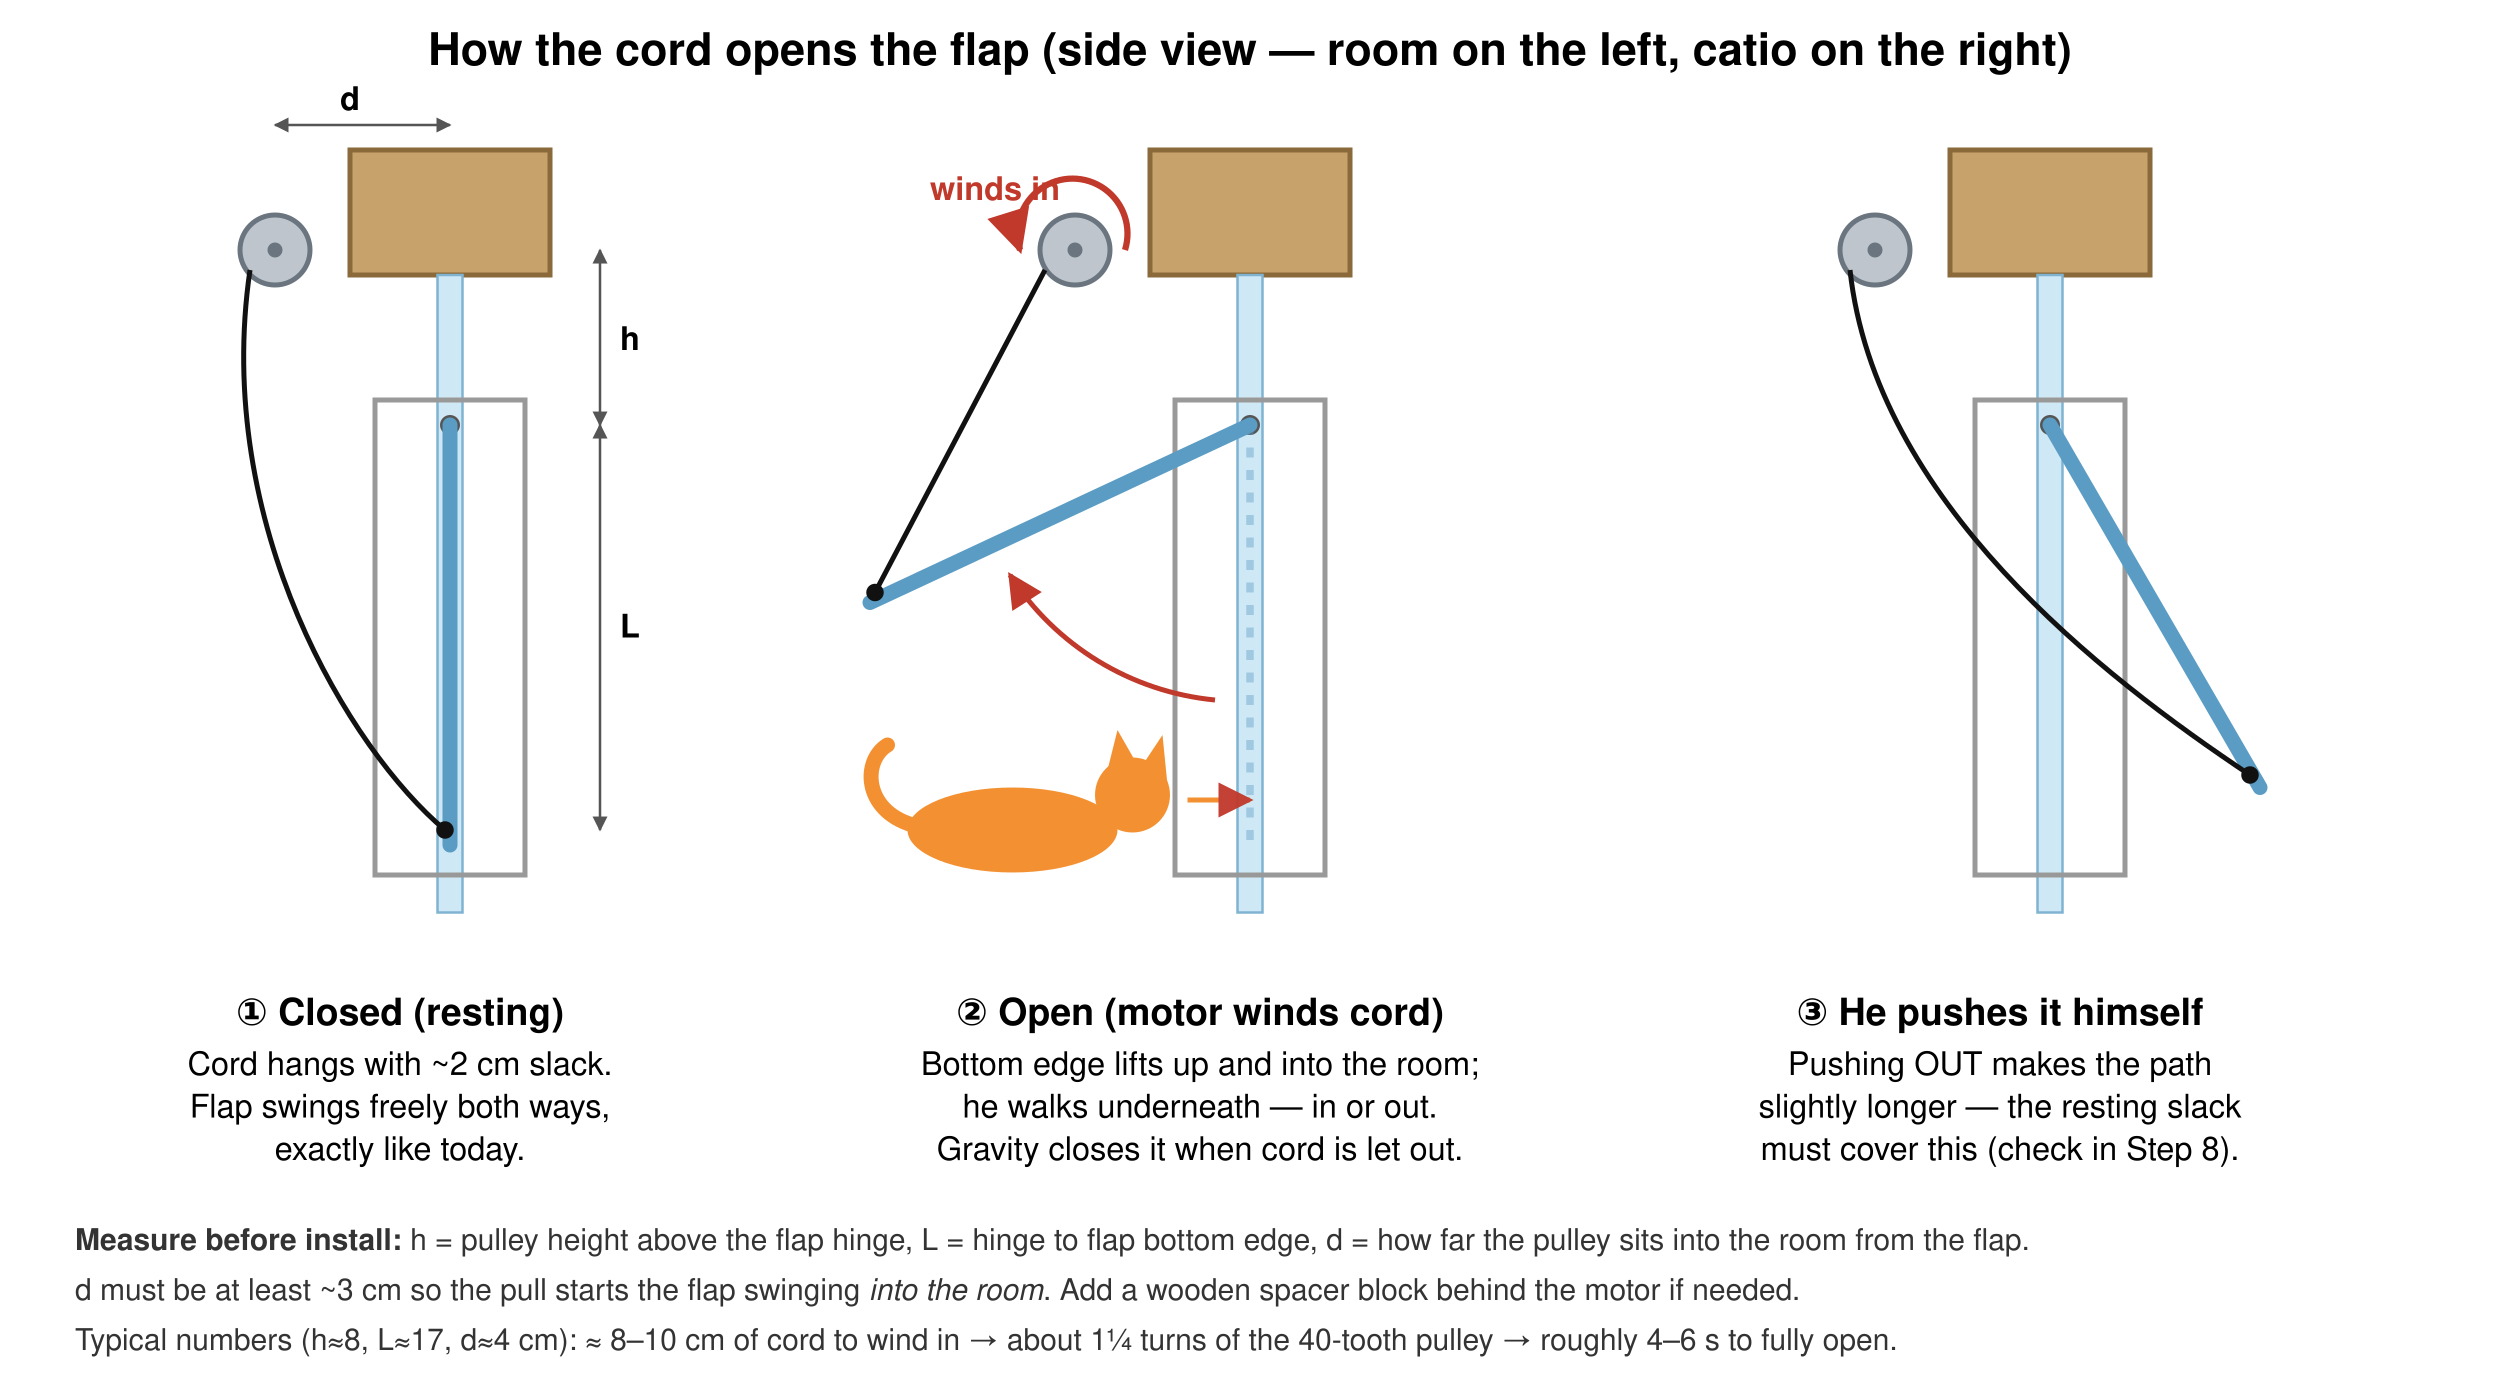
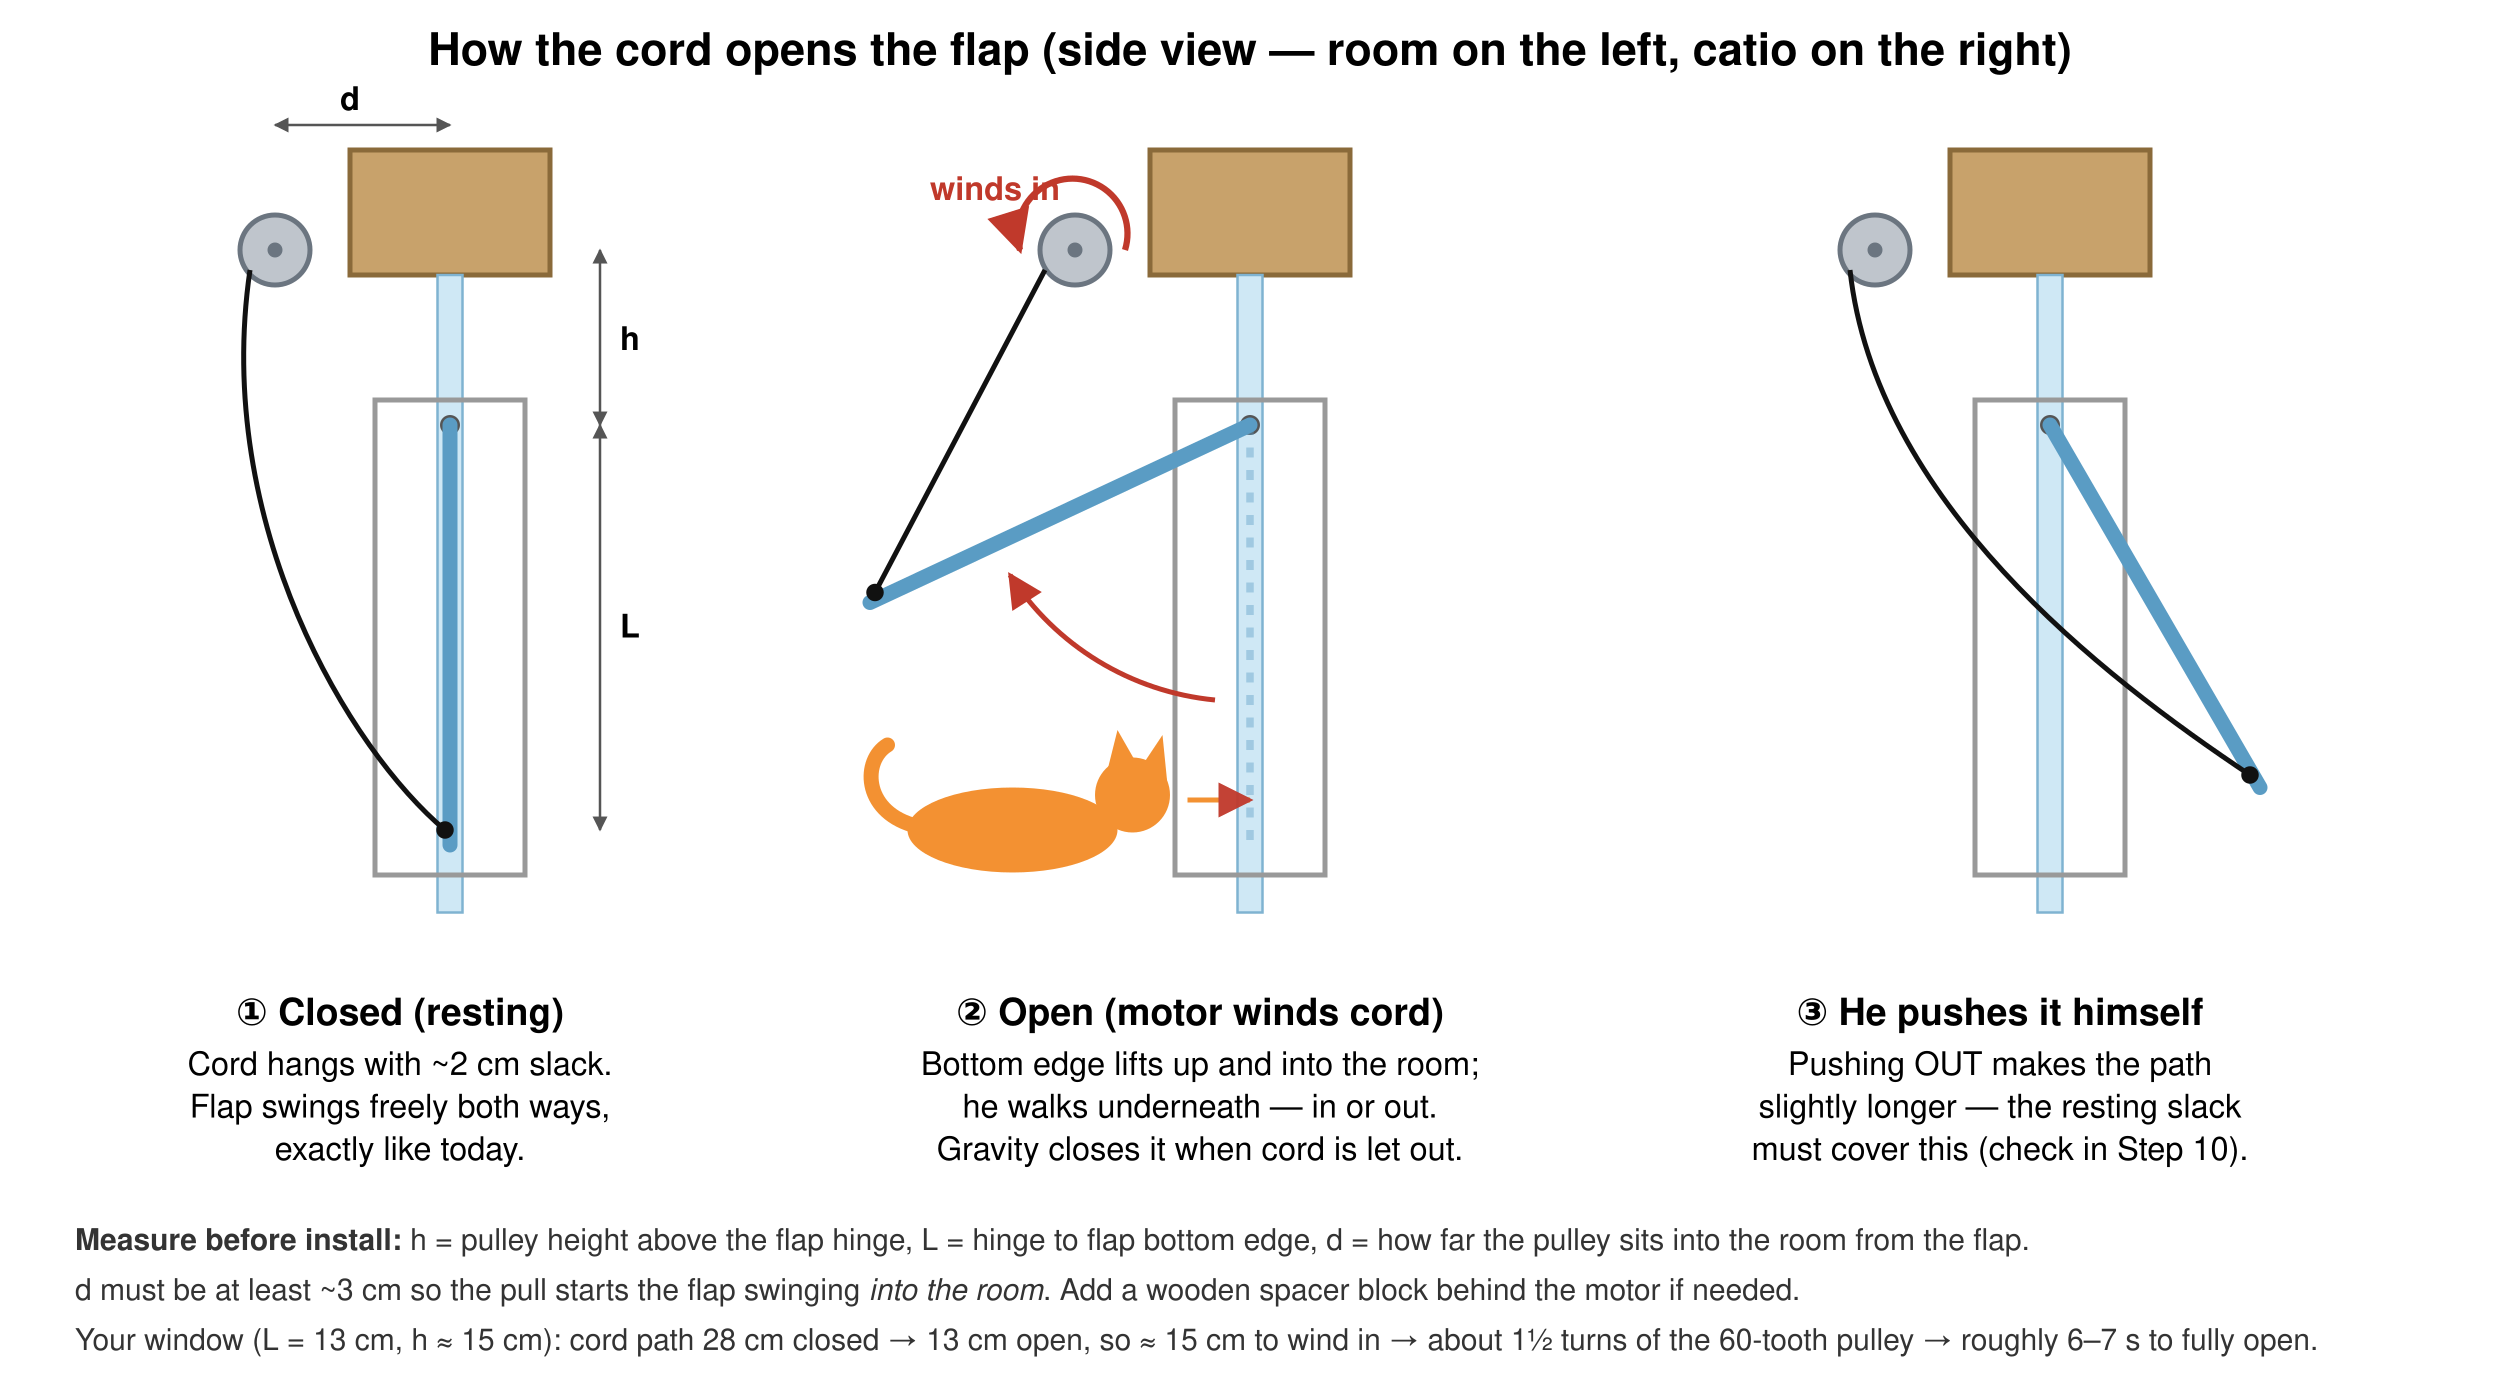
<svg xmlns="http://www.w3.org/2000/svg" viewBox="0 0 1000 560" font-family="Helvetica, Arial, sans-serif" font-size="13">
  <defs>
    <marker id="a" viewBox="0 0 10 10" refX="9" refY="5" markerWidth="7" markerHeight="7" orient="auto-start-reverse">
      <path d="M0,0 L10,5 L0,10 z" fill="#c0392b" />
    </marker>
    <marker id="d" viewBox="0 0 10 10" refX="9" refY="5" markerWidth="6" markerHeight="6" orient="auto-start-reverse">
      <path d="M0,0 L10,5 L0,10 z" fill="#555" />
    </marker>
    <g id="frame">
      <rect x="-40" y="-60" width="80" height="50" fill="#c8a26b" stroke="#8a6a3a" stroke-width="2" />
      <rect x="-5" y="-10" width="10" height="255" fill="#cfe8f5" stroke="#7fb3d1" />
      <rect x="-30" y="40" width="60" height="190" fill="none" stroke="#999" stroke-width="2" />
      <circle cx="0" cy="50" r="4" fill="#555" />
      <circle cx="-70" cy="-20" r="14" fill="#bfc5cc" stroke="#6b7580" stroke-width="2" />
      <circle cx="-70" cy="-20" r="3" fill="#6b7580" />
    </g>
  </defs>
  <rect width="1000" height="560" fill="#fff" />
  <text x="500" y="26" text-anchor="middle" font-size="18" font-weight="bold">How the cord opens the flap (side view — room on the left, catio on the right)</text>
  <g transform="translate(180,120)">
    <use href="#frame" />
    <line x1="0" y1="50" x2="0" y2="218" stroke="#5a9cc4" stroke-width="6" stroke-linecap="round" />
    <path d="M-80,-12 C -95,90 -40,180 -2,212" fill="none" stroke="#111" stroke-width="2" />
    <circle cx="-2" cy="212" r="3.5" fill="#111" />
    <line x1="60" y1="-20" x2="60" y2="50" stroke="#555" marker-start="url(#d)" marker-end="url(#d)" />
    <text x="68" y="20" font-weight="bold">h</text>
    <line x1="60" y1="50" x2="60" y2="212" stroke="#555" marker-start="url(#d)" marker-end="url(#d)" />
    <text x="68" y="135" font-weight="bold">L</text>
    <line x1="-70" y1="-45" x2="0" y2="-45" stroke="#555" marker-start="url(#d)" marker-end="url(#d)" transform="translate(0,-25)" />
    <text x="-40" y="-76" font-weight="bold" text-anchor="middle">d</text>
    <text x="-20" y="290" text-anchor="middle" font-weight="bold" font-size="15">① Closed (resting)</text>
    <text x="-20" y="310" text-anchor="middle">Cord hangs with ~2 cm slack.</text>
    <text x="-20" y="327" text-anchor="middle">Flap swings freely both ways,</text>
    <text x="-20" y="344" text-anchor="middle">exactly like today.</text>
  </g>
  <g transform="translate(500,120)">
    <use href="#frame" />
    <line x1="0" y1="50" x2="0" y2="218" stroke="#5a9cc4" stroke-width="3" stroke-dasharray="4 5" opacity="0.4" />
    <line x1="0" y1="50" x2="-152" y2="121" stroke="#5a9cc4" stroke-width="6" stroke-linecap="round" />
    <line x1="-82" y1="-12" x2="-150" y2="117" stroke="#111" stroke-width="2" />
    <circle cx="-150" cy="117" r="3.5" fill="#111" />
    <path d="M-50,-40 A 22 22 0 1 0 -92,-40" fill="none" stroke="#c0392b" stroke-width="2.5" marker-end="url(#a)" transform="translate(0,20)" />
    <text x="-128" y="-40" fill="#c0392b" font-weight="bold">winds in</text>
    <path d="M-14,160 A 110 110 0 0 1 -96,110" fill="none" stroke="#c0392b" stroke-width="2" marker-end="url(#a)" />
    <g transform="translate(-95,190)" opacity="0.95">
      <ellipse cx="0" cy="22" rx="42" ry="17" fill="#f28c28" />
      <circle cx="48" cy="8" r="15" fill="#f28c28" />
      <polygon points="38,-2 42,-18 50,-4" fill="#f28c28" />
      <polygon points="52,-4 60,-16 62,4" fill="#f28c28" />
      <path d="M-40,20 C -60,14 -60,-6 -50,-12" fill="none" stroke="#f28c28" stroke-width="6" stroke-linecap="round" />
      <path d="M70,10 H95" stroke="#f28c28" stroke-width="2" marker-end="url(#a)" />
    </g>
    <text x="-20" y="290" text-anchor="middle" font-weight="bold" font-size="15">② Open (motor winds cord)</text>
    <text x="-20" y="310" text-anchor="middle">Bottom edge lifts up and into the room;</text>
    <text x="-20" y="327" text-anchor="middle">he walks underneath — in or out.</text>
    <text x="-20" y="344" text-anchor="middle">Gravity closes it when cord is let out.</text>
  </g>
  <g transform="translate(820,120)">
    <use href="#frame" />
    <line x1="0" y1="50" x2="84" y2="195" stroke="#5a9cc4" stroke-width="6" stroke-linecap="round" />
    <path d="M-80,-12 C -70,80 20,150 80,190" fill="none" stroke="#111" stroke-width="2" />
    <circle cx="80" cy="190" r="3.5" fill="#111" />
    <text x="-20" y="290" text-anchor="middle" font-weight="bold" font-size="15">③ He pushes it himself</text>
    <text x="-20" y="310" text-anchor="middle">Pushing OUT makes the path</text>
    <text x="-20" y="327" text-anchor="middle">slightly longer — the resting slack</text>
-     <text x="-20" y="344" text-anchor="middle">must cover this (check in Step 8).</text>
+     <text x="-20" y="344" text-anchor="middle">must cover this (check in Step 10).</text>
  </g>
  <g font-size="12" fill="#333">
    <text x="30" y="500">
      <tspan font-weight="bold">Measure before install:</tspan>  h = pulley height above the flap hinge,  L = hinge to flap bottom edge,  d = how far the pulley sits into the room from the flap.</text>
    <text x="30" y="520">d must be at least ~3 cm so the pull starts the flap swinging <tspan font-style="italic">into the room</tspan>. Add a wooden spacer block behind the motor if needed.</text>
-     <text x="30" y="540">Typical numbers (h≈8, L≈17, d≈4 cm): ≈ 8–10 cm of cord to wind in → about 1¼ turns of the 40-tooth pulley → roughly 4–6 s to fully open.</text>
+     <text x="30" y="540">Your window (L = 13 cm, h ≈ 15 cm): cord path 28 cm closed → 13 cm open, so ≈ 15 cm to wind in → about 1½ turns of the 60-tooth pulley → roughly 6–7 s to fully open.</text>
  </g>
</svg>
